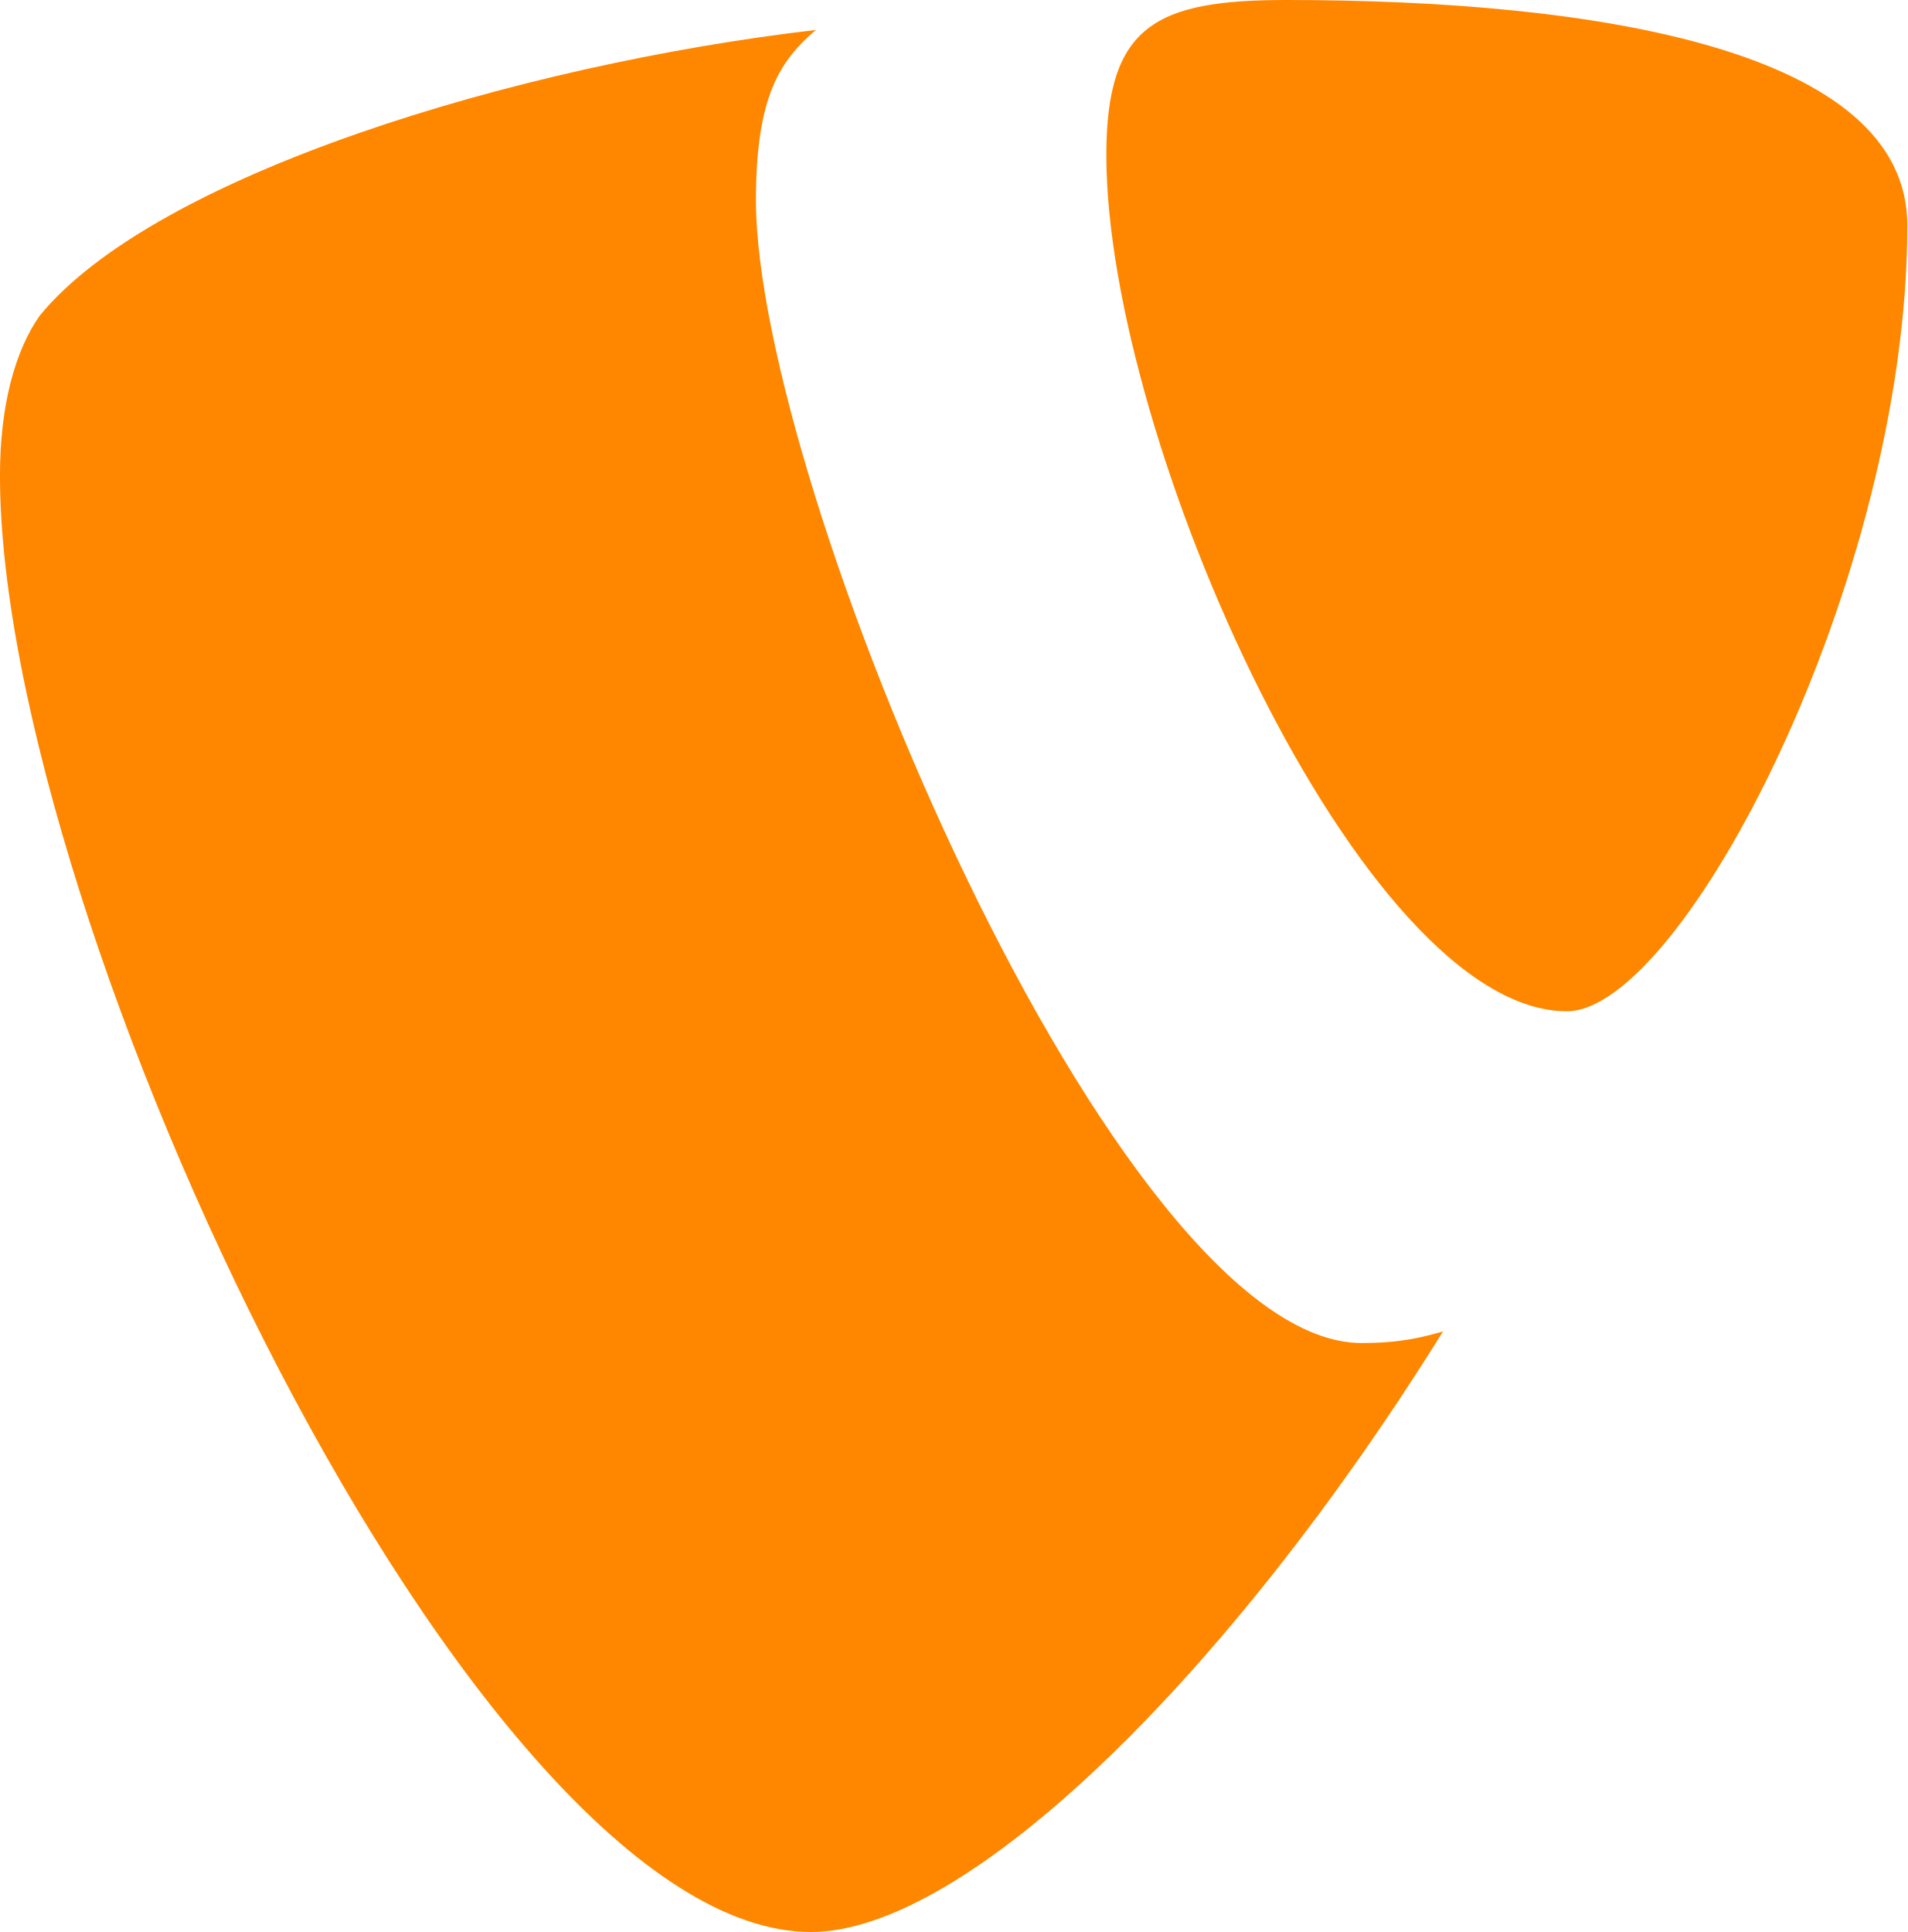
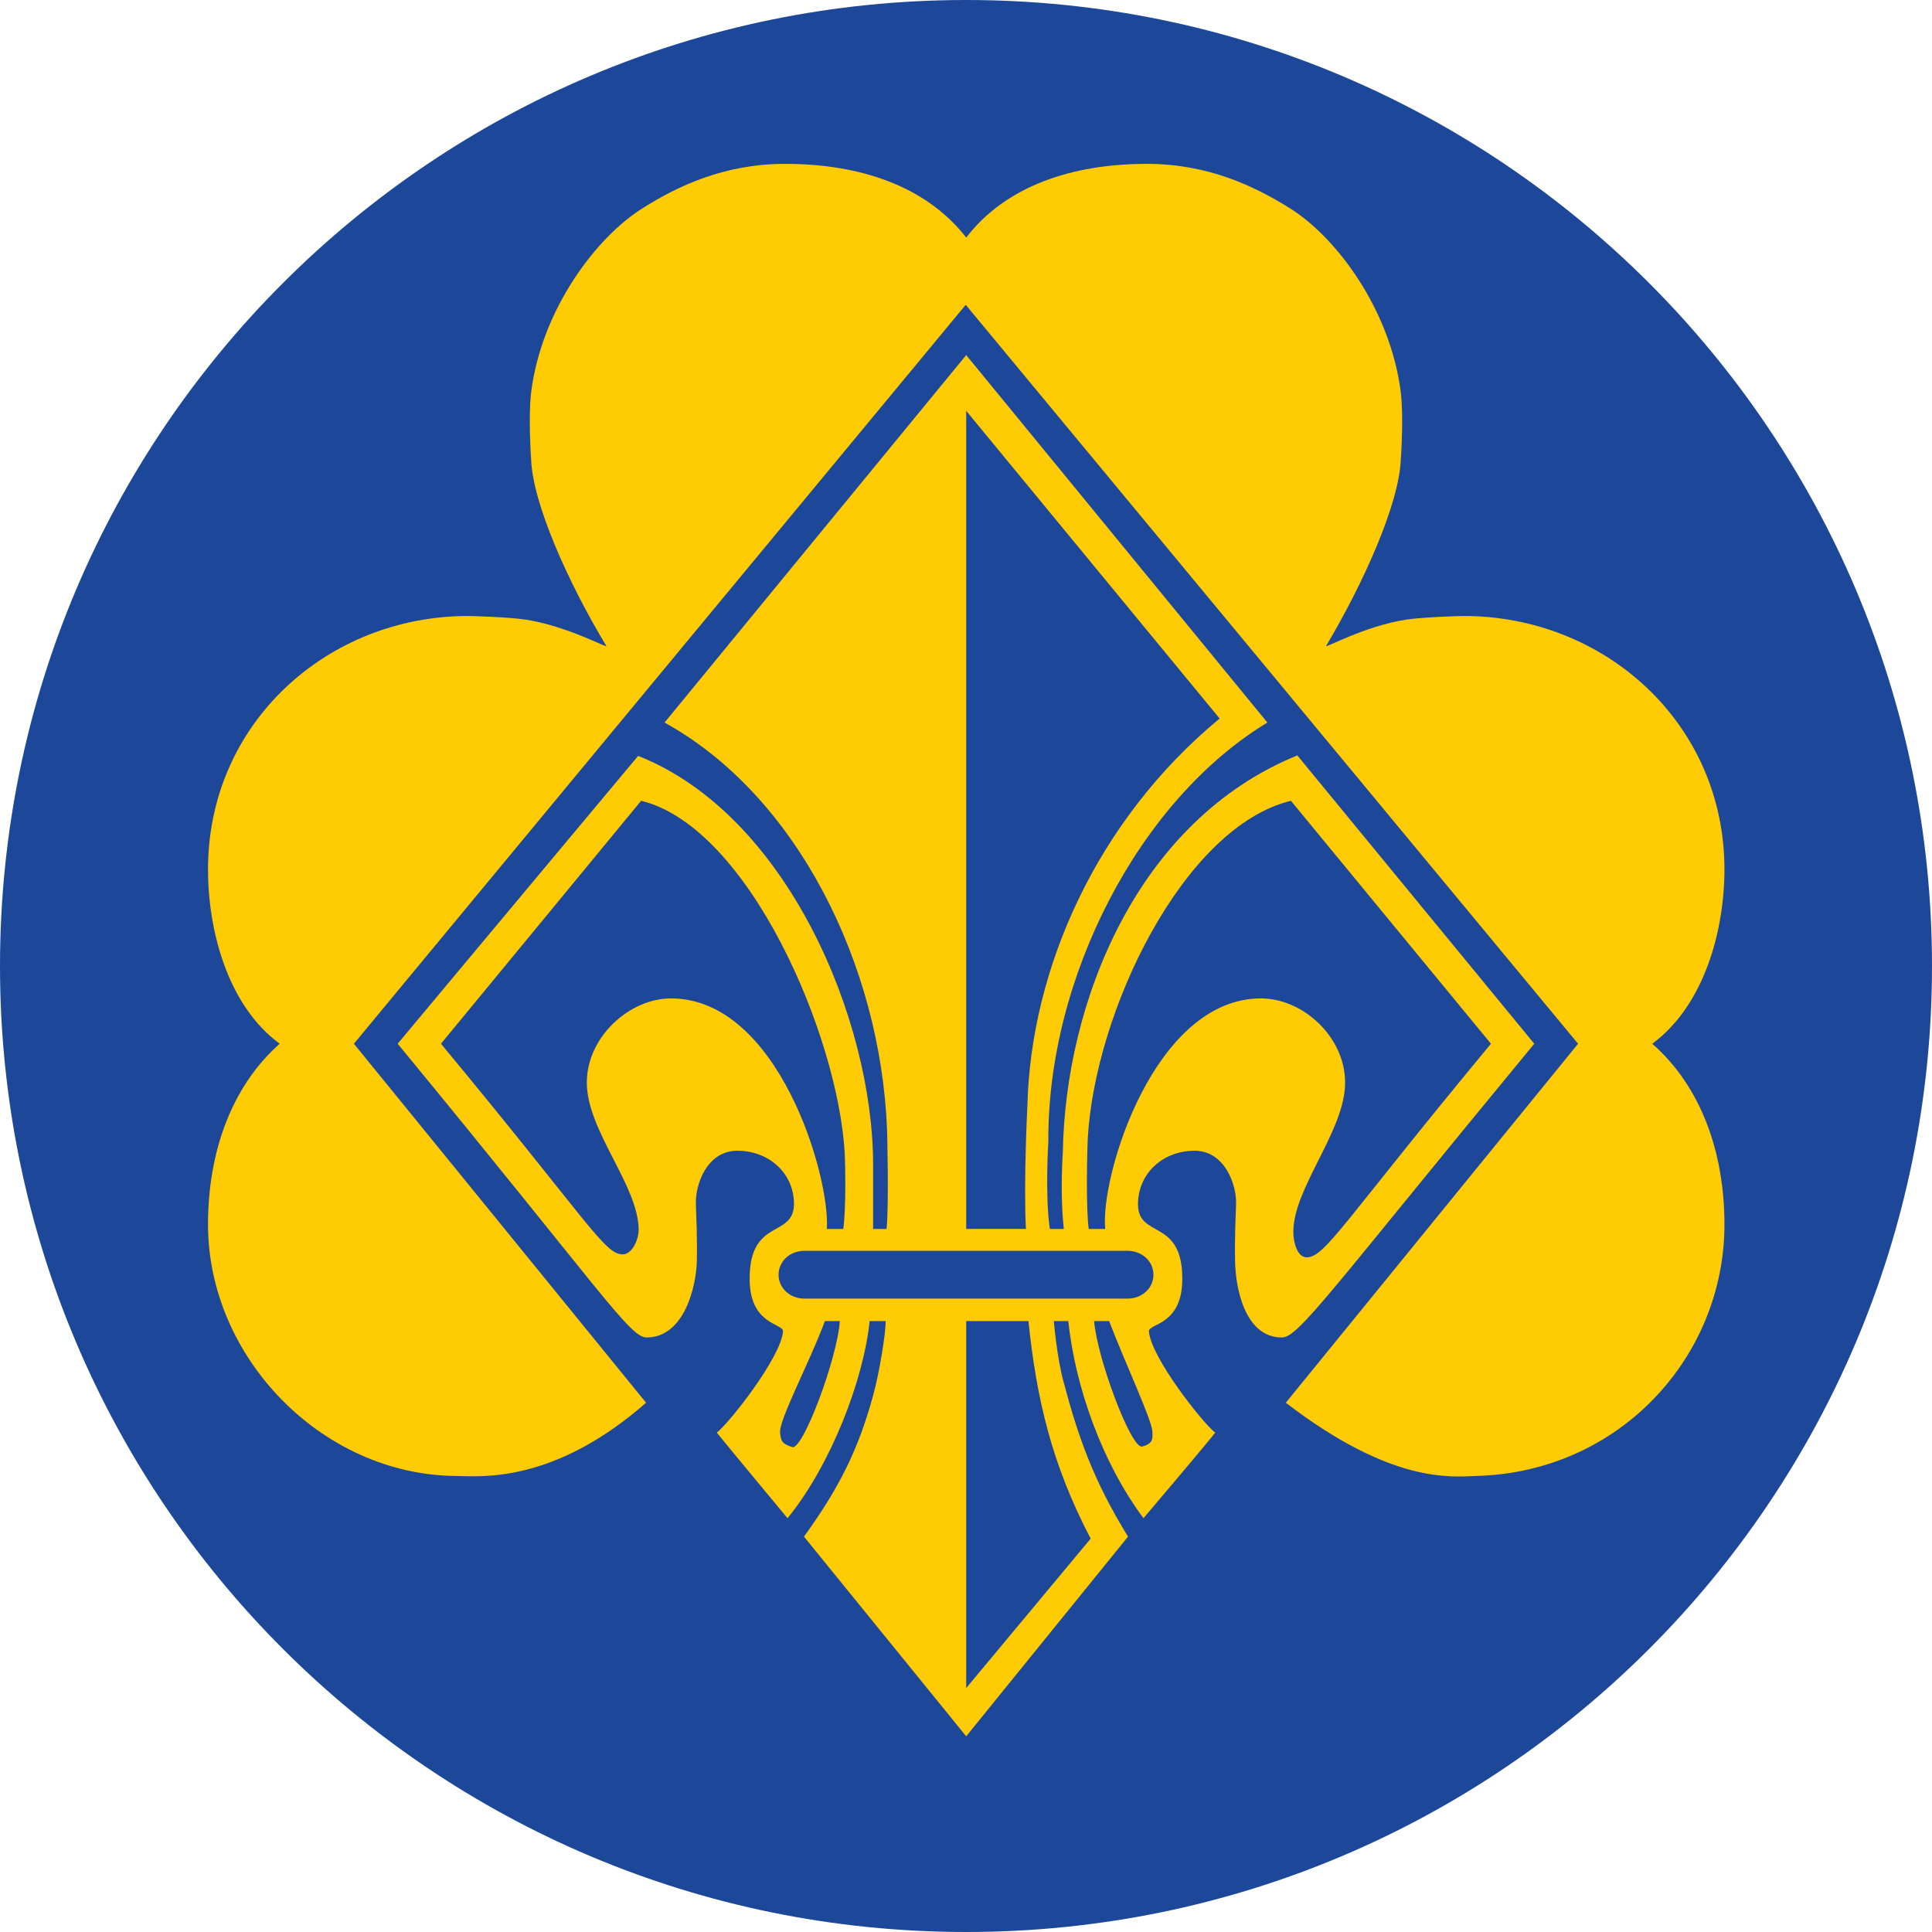
- <svg xmlns="http://www.w3.org/2000/svg" width="83.098" height="84.172" viewBox="43.201 42.122 83.098 84.172">
-   <path fill="#FF8700" d="M106.074 100.128c-1.247.368-2.242.506-3.549.506-10.689 0-26.389-37.359-26.389-49.793 0-4.577 1.083-6.104 2.613-7.415-13.084 1.527-28.784 6.329-33.806 12.433-1.085 1.529-1.743 3.926-1.743 6.98 0 19.41 20.718 63.455 35.332 63.455 6.765.001 18.164-11.112 27.542-26.166M99.25 42.122c13.52 0 27.049 2.18 27.049 9.812 0 15.483-9.819 34.246-14.832 34.246-8.942 0-20.065-24.867-20.065-37.301.001-5.67 2.181-6.757 7.848-6.757" />
+ <svg xmlns="http://www.w3.org/2000/svg" viewBox="0 0 2000 2000">
+   <path fill="#1d4899" d="M0 1000.023C0 447.935 447.769 0 1000.262 0 1552.209 0 2000 447.935 2000 1000.023c0 552.054-447.791 999.977-999.738 999.977C447.769 2000 0 1552.077 0 1000.023" />
+   <path fill="#ffcb04" d="M1000.214 1797.409l-167.939-206.695c36.529-50.487 56.122-90.156 71.065-144.273 7.235-25.315 13.948-69.101 13.45-78.887h-16.533c-6.215 60.333-39.708 148.484-85.014 204.097 0 0-65.468-78.839-73.225-88.614 12.43-9.288 66.464-77.843 68.552-104.699.546-8.743-34.537-6.157-34.537-54.604 0-63.939 46.397-41.211 45.899-78.341-.546-30.926-25.761-54.142-58.756-54.142-30.979 0-43.835 34.544-42.791 56.229 1.542 37.082 1.044 51.033 1.044 55.113 0 28.376-12.904 81.948-52.066 81.948-17.506 0-45.852-46.858-257.697-304.064l248.921-297.99c154.11 60.855 243.251 273.221 243.251 423.248v66.467h13.948c2.562-26.312.498-102.564.498-102.564-6.713-171.653-93.767-346.402-230.348-421.647l312.277-380.412 311.779 380.412c-132.952 80.382-227.762 264.407-226.742 433.462 0 0-3.605 56.692 1.565 90.75h14.446c-4.128-37.629-1.044-78.887-1.044-78.887 2.538-155.129 76.237-343.271 242.753-411.327l245.292 298.489c-211.799 256.661-243.75 304.064-261.326 304.064-39.115 0-48.438-53.572-48.438-81.402 0-4.626-.498-18.577 1.044-55.659 1.044-21.14-11.86-56.229-42.744-56.229-32.995 0-58.257 23.216-58.755 54.64-.546 37.083 45.875 14.401 45.875 77.843 0 48.945-35.059 45.861-34.561 54.604 2.04 26.856 56.17 95.411 68.6 104.699-7.307 9.775-74.245 88.614-74.245 88.614-43.289-58.233-70.639-136.575-77.85-204.097h-14.92s3.083 38.138 10.318 63.903c14.397 54.153 29.888 99.967 66.464 159.257" />
+   <path fill="#1d4899" d="M832.772 1294.835h334.456c14.943 0 26.804 10.818 26.804 24.733 0 13.939-11.86 24.758-26.804 24.758H832.772c-14.968 0-26.804-10.818-26.804-24.758.001-13.915 11.837-24.733 26.804-24.733M1000.214 425.277l262.347 318.536c-128.351 106.183-195.384 260.291-198.966 400.01 0 0-4.128 81.426-1.542 128.33h-61.839M1000.214 1367.554h64.425c8.23 79.385 23.673 147.44 64.424 225.225l-128.849 154.689M663.718 828.94l-207.221 251.536c152.569 183.979 169.103 218.036 188.149 218.036 9.773 0 16.486-15.493 16.486-25.221 0-45.908-53.655-102.611-53.655-152.601 0-47.451 44.38-87.144 87.147-87.144 110.798 0 164.88 183.516 161.299 238.653h17.03c3.037-21.638 2.04-67.013 1.542-77.843-6.735-122.634-99.458-338.108-210.777-365.416" />
+   <path fill="#1d4899" d="M1336.33 828.94l207.103 251.536c-152.521 183.979-171.616 221.12-190.688 221.12-10.224 0-13.9-16.489-13.9-26.264 0-45.933 53.607-104.652 53.607-154.642 0-47.451-43.835-87.144-87.101-87.144-110.228 0-166.469 183.018-161.25 238.653h-17.031c-3.132-21.638-1.59-82.445-1.044-93.276 7.235-131.946 98.985-322.675 210.304-349.983M853.955 1367.554h15.441c-2.586 38.684-38.664 135.044-49.457 130.418-11.409-3.618-11.409-7.248-12.382-14.438-1.541-13.464 30.363-72.729 46.398-115.98M1148.157 1367.554h-15.537c3.132 38.684 38.19 131.912 49.552 129.92 12.358-3.12 10.816-8.826 10.816-15.54-1.043-13.334-28.345-71.129-44.831-114.38" />
+   <path fill="#ffcb04" d="M812.61 169.624c77.328 0 145.855 22.741 187.604 76.313 41.25-53.572 109.801-76.313 187.059-76.313 62.882 0 110.821 22.741 147.967 45.921 47.938 29.894 104.061 104.629 114.877 190.729 3.132 26.785 0 69.017 0 69.017-1.518 45.908-38.664 128.354-77.28 193.314-2.063 3.132 39.66-20.629 83.448-27.272 18.549-2.622 55.126-3.642 59.253-3.642 144.884 0 269.604 110.347 269.604 262.366 0 61.876-20.162 140.217-74.742 180.42 50.477 44.283 74.742 112.387 74.742 187.11 0 137.606-109.303 256.696-257.198 260.326-26.852 1.044-88.146 7.687-196.879-75.803l302.553-371.634-633.902-764.953-633.356 764.954 302.457 371.634c-95.331 83.489-170.026 76.301-196.831 75.803-138.621-1.044-256.653-122.72-256.653-260.326 0-74.724 24.219-142.827 74.197-187.11-54.58-40.203-74.197-118.544-74.197-180.42 0-152.02 124.247-262.366 269.012-262.366 4.602 0 40.752 1.02 59.254 3.642 43.835 6.644 86.057 30.404 84.017 27.272-39.186-64.96-76.261-147.406-77.802-193.314 0 0-3.084-42.231 0-69.017 10.816-86.1 67.483-160.835 115.446-190.729 36.576-23.181 85.013-45.922 147.35-45.922" />
</svg>
